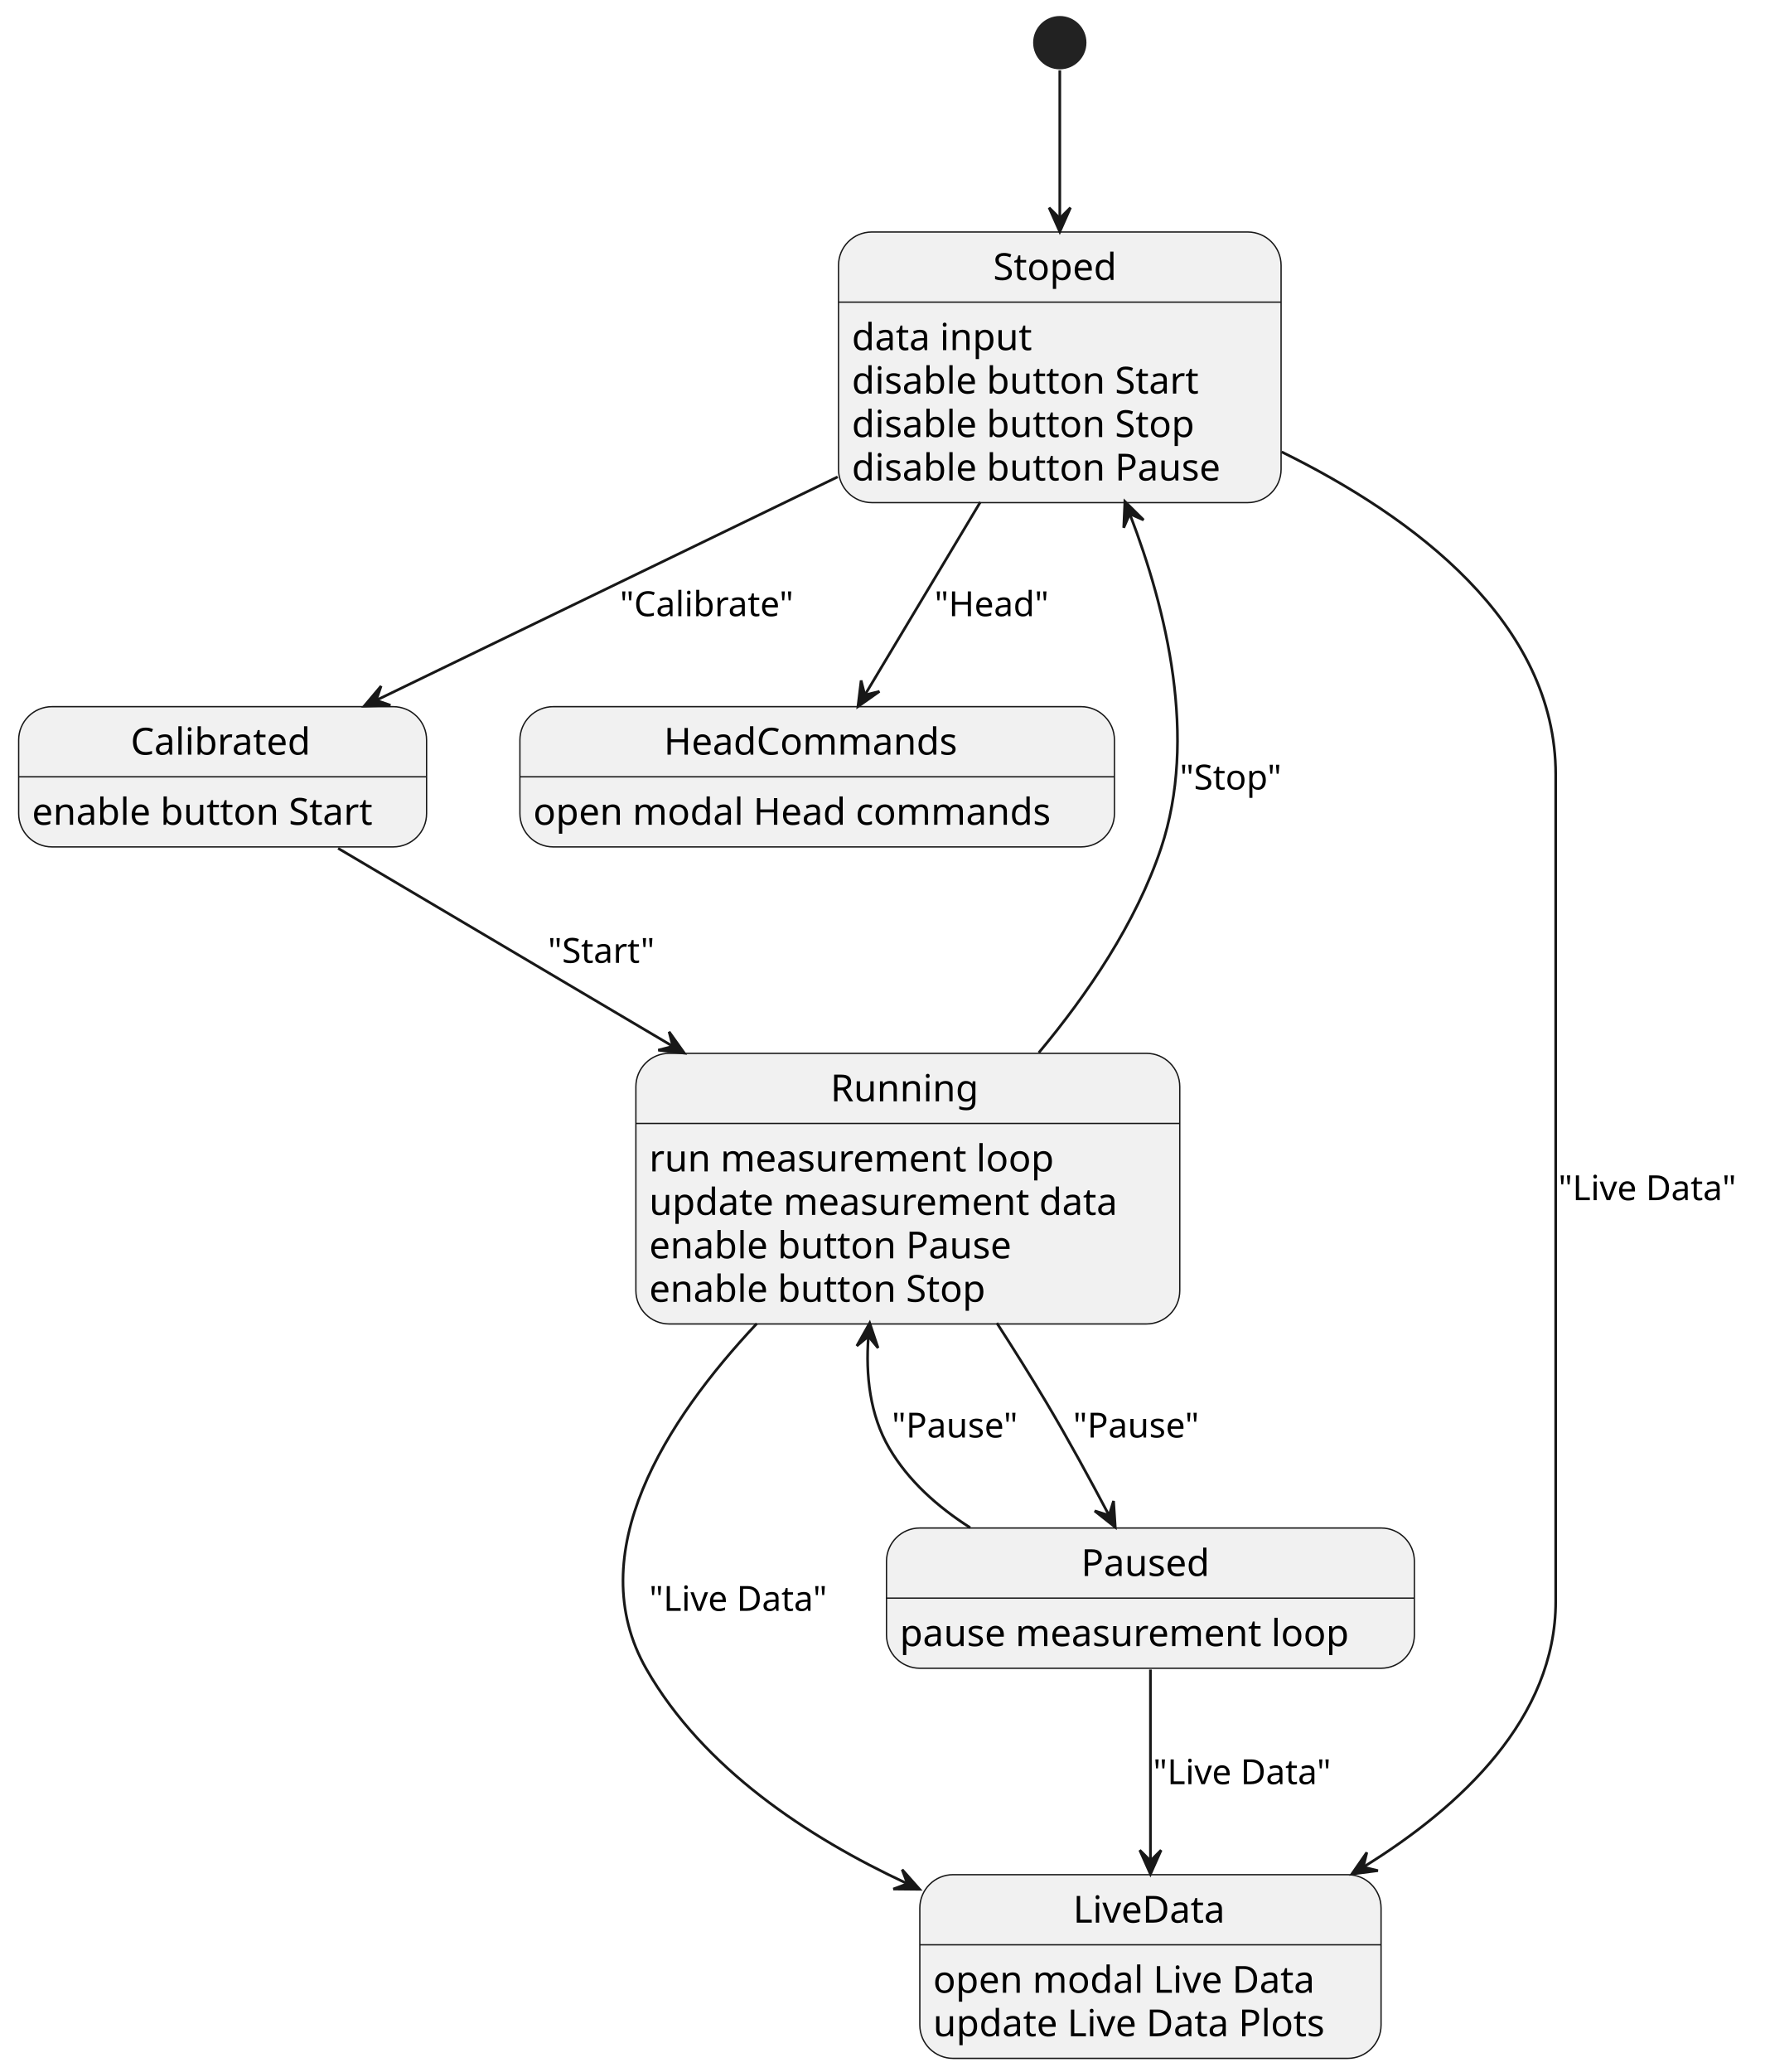
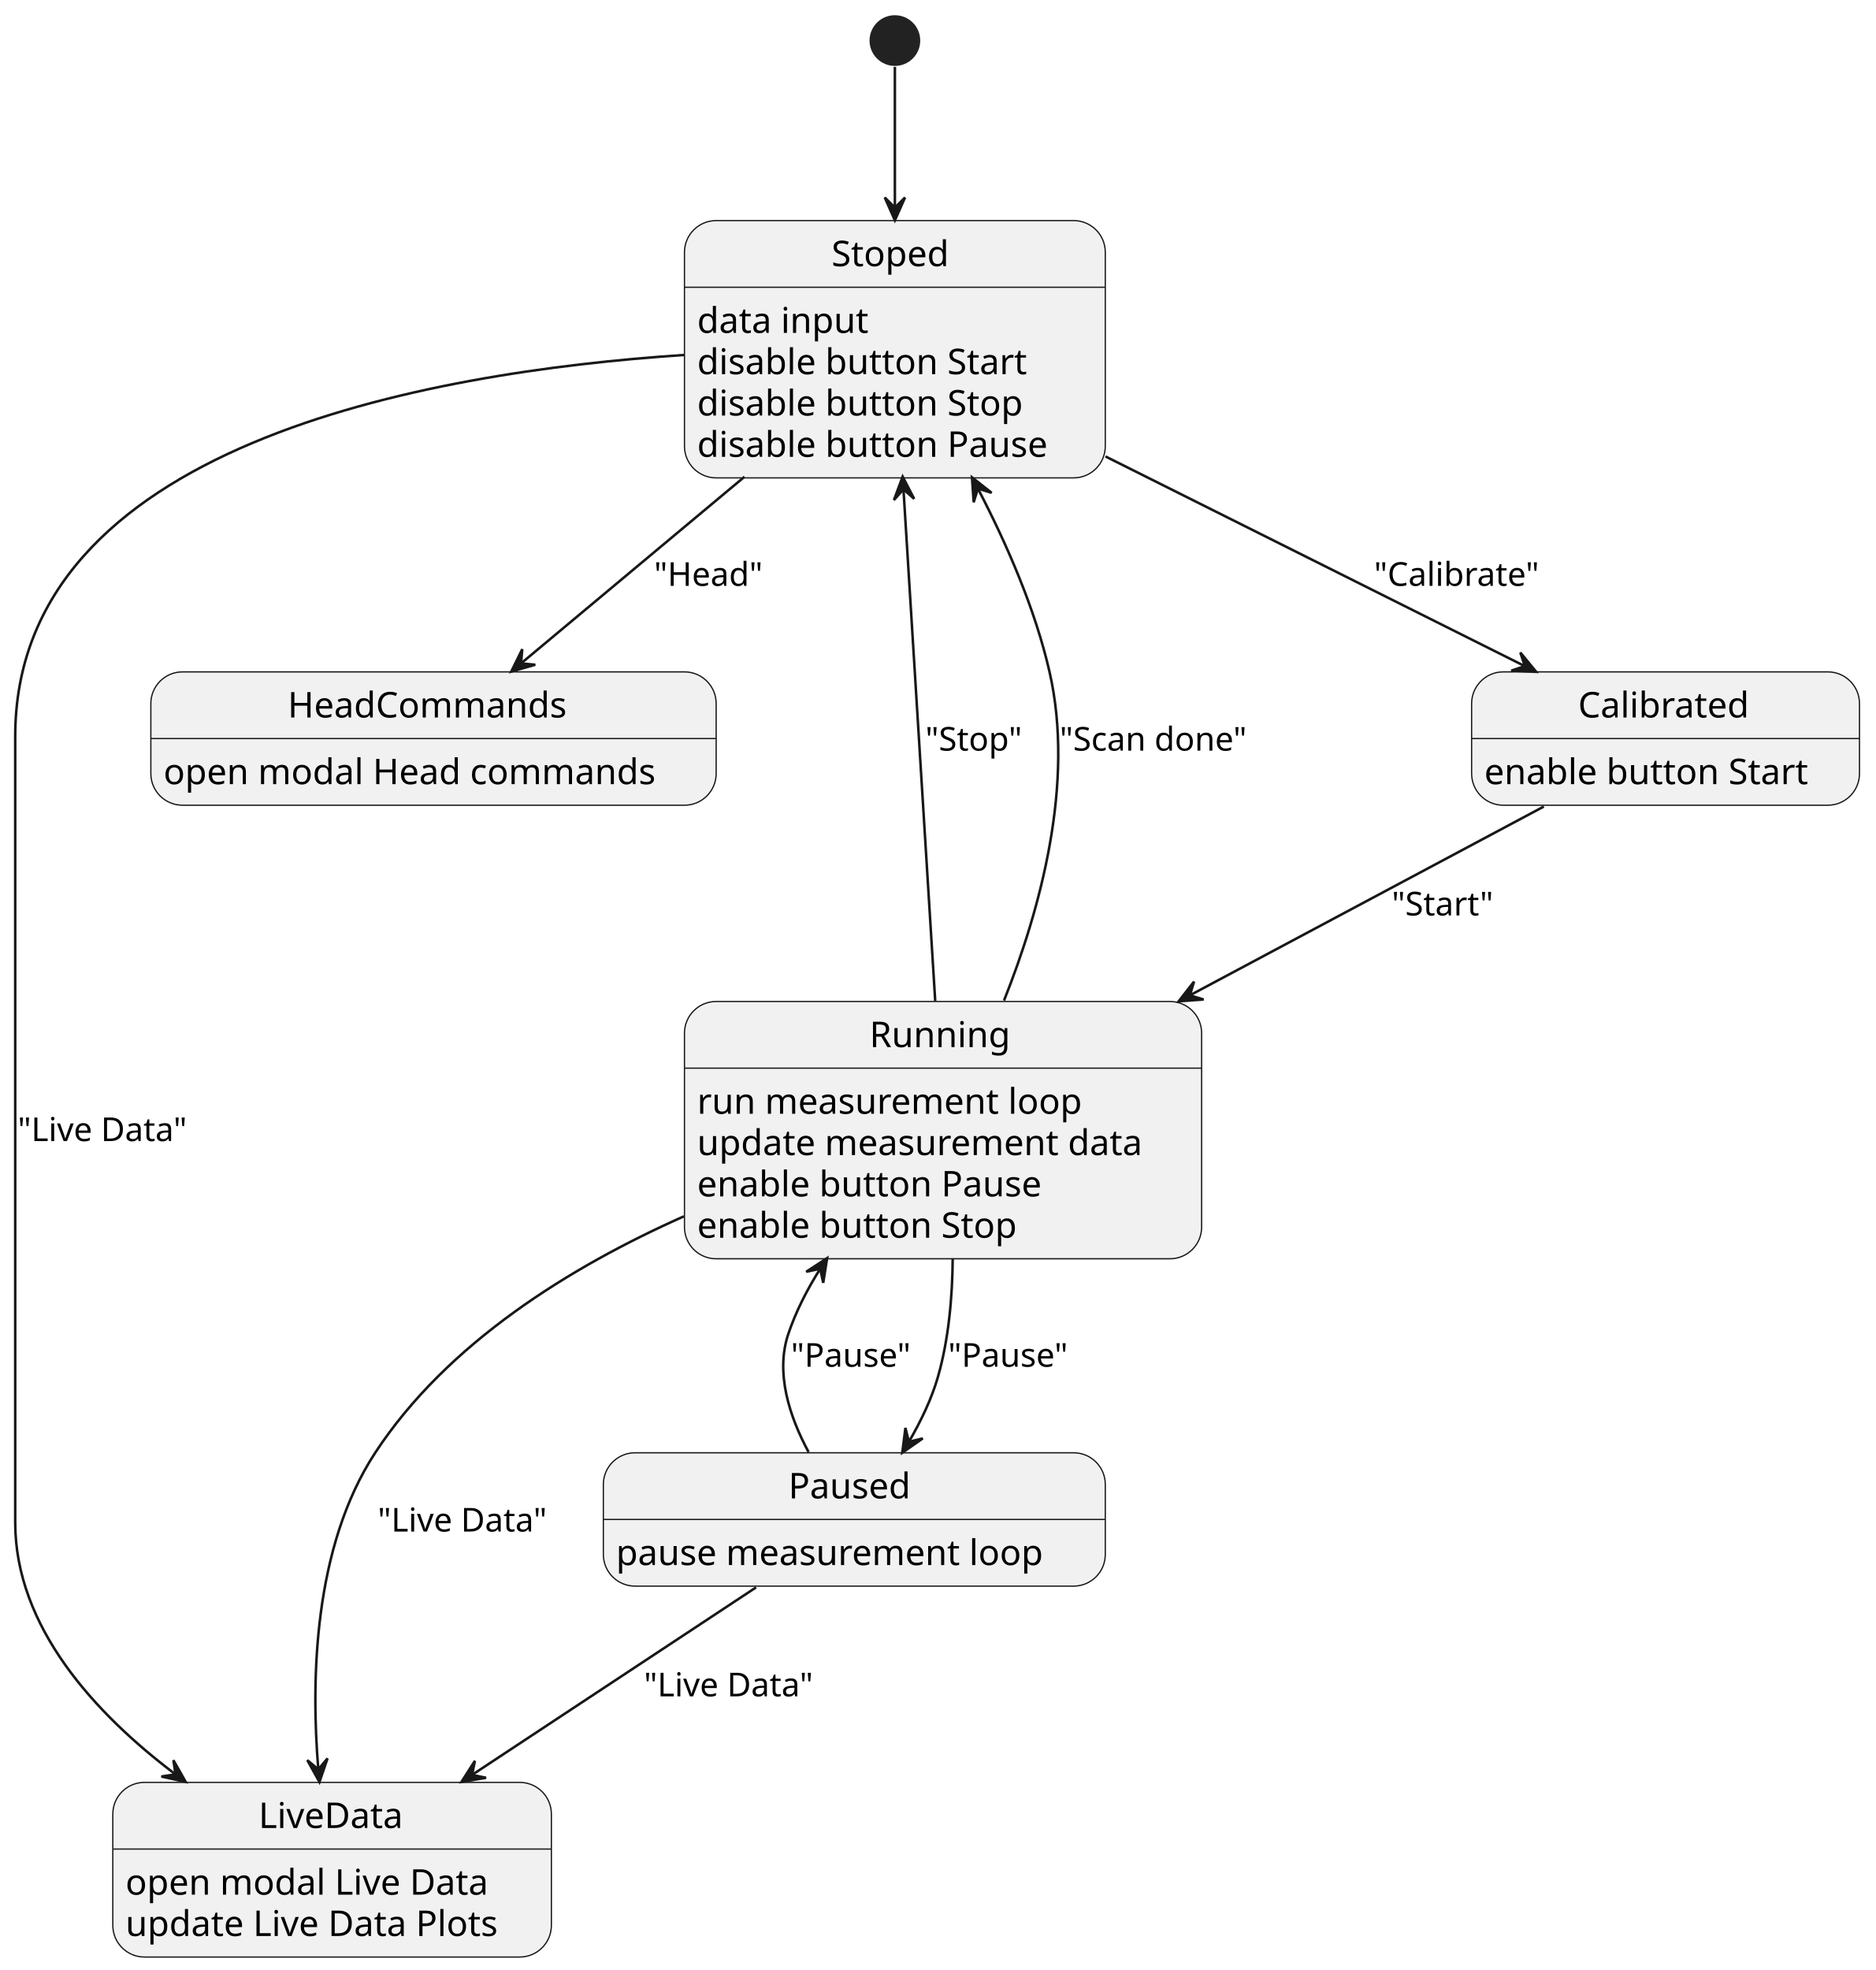
- <svg xmlns="http://www.w3.org/2000/svg" contentStyleType="text/css" height="777px" preserveAspectRatio="none" style="width:662px;height:777px;background:#FFFFFF;" version="1.1" viewBox="0 0 662 777" width="662px" zoomAndPan="magnify">
+ <svg xmlns="http://www.w3.org/2000/svg" contentStyleType="text/css" height="777px" preserveAspectRatio="none" style="width:740px;height:777px;background:#FFFFFF;" version="1.1" viewBox="0 0 740 777" width="740px" zoomAndPan="magnify">
  <defs />
  <g>
-     <ellipse cx="397.5" cy="16" fill="#222222" rx="10" ry="10" style="stroke:none;stroke-width:1.0;" />
+     <ellipse cx="353" cy="16" fill="#222222" rx="10" ry="10" style="stroke:none;stroke-width:1.0;" />
    <g id="Stoped">
-       <rect fill="#F1F1F1" height="101.484" rx="12.5" ry="12.5" style="stroke:#181818;stroke-width:0.5;" width="166" x="314.5" y="87" />
-       <line style="stroke:#181818;stroke-width:0.5;" x1="314.5" x2="480.5" y1="113.297" y2="113.297" />
-       <text fill="#000000" font-family="sans-serif" font-size="14" lengthAdjust="spacing" textLength="50" x="372.5" y="104.995">Stoped</text>
-       <text fill="#000000" font-family="sans-serif" font-size="14" lengthAdjust="spacing" textLength="69" x="319.5" y="131.292">data input</text>
-       <text fill="#000000" font-family="sans-serif" font-size="14" lengthAdjust="spacing" textLength="135" x="319.5" y="147.589">disable button Start</text>
-       <text fill="#000000" font-family="sans-serif" font-size="14" lengthAdjust="spacing" textLength="135" x="319.5" y="163.886">disable button Stop</text>
-       <text fill="#000000" font-family="sans-serif" font-size="14" lengthAdjust="spacing" textLength="146" x="319.5" y="180.183">disable button Pause</text>
+       <rect fill="#F1F1F1" height="101.484" rx="12.5" ry="12.5" style="stroke:#181818;stroke-width:0.5;" width="166" x="270" y="87" />
+       <line style="stroke:#181818;stroke-width:0.5;" x1="270" x2="436" y1="113.297" y2="113.297" />
+       <text fill="#000000" font-family="sans-serif" font-size="14" lengthAdjust="spacing" textLength="50" x="328" y="104.995">Stoped</text>
+       <text fill="#000000" font-family="sans-serif" font-size="14" lengthAdjust="spacing" textLength="69" x="275" y="131.292">data input</text>
+       <text fill="#000000" font-family="sans-serif" font-size="14" lengthAdjust="spacing" textLength="135" x="275" y="147.589">disable button Start</text>
+       <text fill="#000000" font-family="sans-serif" font-size="14" lengthAdjust="spacing" textLength="135" x="275" y="163.886">disable button Stop</text>
+       <text fill="#000000" font-family="sans-serif" font-size="14" lengthAdjust="spacing" textLength="146" x="275" y="180.183">disable button Pause</text>
    </g>
    <g id="Calibrated">
-       <rect fill="#F1F1F1" height="52.594" rx="12.5" ry="12.5" style="stroke:#181818;stroke-width:0.5;" width="153" x="7" y="265" />
-       <line style="stroke:#181818;stroke-width:0.5;" x1="7" x2="160" y1="291.297" y2="291.297" />
-       <text fill="#000000" font-family="sans-serif" font-size="14" lengthAdjust="spacing" textLength="69" x="49" y="282.995">Calibrated</text>
-       <text fill="#000000" font-family="sans-serif" font-size="14" lengthAdjust="spacing" textLength="133" x="12" y="309.292">enable button Start</text>
+       <rect fill="#F1F1F1" height="52.594" rx="12.5" ry="12.5" style="stroke:#181818;stroke-width:0.5;" width="153" x="580.5" y="265" />
+       <line style="stroke:#181818;stroke-width:0.5;" x1="580.5" x2="733.5" y1="291.297" y2="291.297" />
+       <text fill="#000000" font-family="sans-serif" font-size="14" lengthAdjust="spacing" textLength="69" x="622.5" y="282.995">Calibrated</text>
+       <text fill="#000000" font-family="sans-serif" font-size="14" lengthAdjust="spacing" textLength="133" x="585.5" y="309.292">enable button Start</text>
    </g>
    <g id="HeadCommands">
-       <rect fill="#F1F1F1" height="52.594" rx="12.5" ry="12.5" style="stroke:#181818;stroke-width:0.5;" width="223" x="195" y="265" />
-       <line style="stroke:#181818;stroke-width:0.5;" x1="195" x2="418" y1="291.297" y2="291.297" />
-       <text fill="#000000" font-family="sans-serif" font-size="14" lengthAdjust="spacing" textLength="115" x="249" y="282.995">HeadCommands</text>
-       <text fill="#000000" font-family="sans-serif" font-size="14" lengthAdjust="spacing" textLength="203" x="200" y="309.292">open modal Head commands</text>
+       <rect fill="#F1F1F1" height="52.594" rx="12.5" ry="12.5" style="stroke:#181818;stroke-width:0.5;" width="223" x="59.5" y="265" />
+       <line style="stroke:#181818;stroke-width:0.5;" x1="59.5" x2="282.5" y1="291.297" y2="291.297" />
+       <text fill="#000000" font-family="sans-serif" font-size="14" lengthAdjust="spacing" textLength="115" x="113.5" y="282.995">HeadCommands</text>
+       <text fill="#000000" font-family="sans-serif" font-size="14" lengthAdjust="spacing" textLength="203" x="64.5" y="309.292">open modal Head commands</text>
    </g>
    <g id="Running">
-       <rect fill="#F1F1F1" height="101.484" rx="12.5" ry="12.5" style="stroke:#181818;stroke-width:0.5;" width="204" x="238.5" y="395" />
-       <line style="stroke:#181818;stroke-width:0.5;" x1="238.5" x2="442.5" y1="421.297" y2="421.297" />
-       <text fill="#000000" font-family="sans-serif" font-size="14" lengthAdjust="spacing" textLength="58" x="311.5" y="412.995">Running</text>
-       <text fill="#000000" font-family="sans-serif" font-size="14" lengthAdjust="spacing" textLength="158" x="243.5" y="439.292">run measurement loop</text>
-       <text fill="#000000" font-family="sans-serif" font-size="14" lengthAdjust="spacing" textLength="184" x="243.5" y="455.589">update measurement data</text>
-       <text fill="#000000" font-family="sans-serif" font-size="14" lengthAdjust="spacing" textLength="144" x="243.5" y="471.886">enable button Pause</text>
-       <text fill="#000000" font-family="sans-serif" font-size="14" lengthAdjust="spacing" textLength="133" x="243.5" y="488.183">enable button Stop</text>
+       <rect fill="#F1F1F1" height="101.484" rx="12.5" ry="12.5" style="stroke:#181818;stroke-width:0.5;" width="204" x="270" y="395" />
+       <line style="stroke:#181818;stroke-width:0.5;" x1="270" x2="474" y1="421.297" y2="421.297" />
+       <text fill="#000000" font-family="sans-serif" font-size="14" lengthAdjust="spacing" textLength="58" x="343" y="412.995">Running</text>
+       <text fill="#000000" font-family="sans-serif" font-size="14" lengthAdjust="spacing" textLength="158" x="275" y="439.292">run measurement loop</text>
+       <text fill="#000000" font-family="sans-serif" font-size="14" lengthAdjust="spacing" textLength="184" x="275" y="455.589">update measurement data</text>
+       <text fill="#000000" font-family="sans-serif" font-size="14" lengthAdjust="spacing" textLength="144" x="275" y="471.886">enable button Pause</text>
+       <text fill="#000000" font-family="sans-serif" font-size="14" lengthAdjust="spacing" textLength="133" x="275" y="488.183">enable button Stop</text>
    </g>
    <g id="Paused">
-       <rect fill="#F1F1F1" height="52.594" rx="12.5" ry="12.5" style="stroke:#181818;stroke-width:0.5;" width="198" x="332.5" y="573" />
-       <line style="stroke:#181818;stroke-width:0.5;" x1="332.5" x2="530.5" y1="599.297" y2="599.297" />
-       <text fill="#000000" font-family="sans-serif" font-size="14" lengthAdjust="spacing" textLength="52" x="405.5" y="590.995">Paused</text>
-       <text fill="#000000" font-family="sans-serif" font-size="14" lengthAdjust="spacing" textLength="178" x="337.5" y="617.292">pause measurement loop</text>
+       <rect fill="#F1F1F1" height="52.594" rx="12.5" ry="12.5" style="stroke:#181818;stroke-width:0.5;" width="198" x="238" y="573" />
+       <line style="stroke:#181818;stroke-width:0.5;" x1="238" x2="436" y1="599.297" y2="599.297" />
+       <text fill="#000000" font-family="sans-serif" font-size="14" lengthAdjust="spacing" textLength="52" x="311" y="590.995">Paused</text>
+       <text fill="#000000" font-family="sans-serif" font-size="14" lengthAdjust="spacing" textLength="178" x="243" y="617.292">pause measurement loop</text>
    </g>
    <g id="LiveData">
-       <rect fill="#F1F1F1" height="68.891" rx="12.5" ry="12.5" style="stroke:#181818;stroke-width:0.5;" width="173" x="345" y="703" />
-       <line style="stroke:#181818;stroke-width:0.5;" x1="345" x2="518" y1="729.297" y2="729.297" />
-       <text fill="#000000" font-family="sans-serif" font-size="14" lengthAdjust="spacing" textLength="58" x="402.5" y="720.995">LiveData</text>
-       <text fill="#000000" font-family="sans-serif" font-size="14" lengthAdjust="spacing" textLength="148" x="350" y="747.292">open modal Live Data</text>
-       <text fill="#000000" font-family="sans-serif" font-size="14" lengthAdjust="spacing" textLength="153" x="350" y="763.589">update Live Data Plots</text>
+       <rect fill="#F1F1F1" height="68.891" rx="12.5" ry="12.5" style="stroke:#181818;stroke-width:0.5;" width="173" x="44.5" y="703" />
+       <line style="stroke:#181818;stroke-width:0.5;" x1="44.5" x2="217.5" y1="729.297" y2="729.297" />
+       <text fill="#000000" font-family="sans-serif" font-size="14" lengthAdjust="spacing" textLength="58" x="102" y="720.995">LiveData</text>
+       <text fill="#000000" font-family="sans-serif" font-size="14" lengthAdjust="spacing" textLength="148" x="49.5" y="747.292">open modal Live Data</text>
+       <text fill="#000000" font-family="sans-serif" font-size="14" lengthAdjust="spacing" textLength="153" x="49.5" y="763.589">update Live Data Plots</text>
    </g>
    <g id="link_*start_Stoped">
-       <path d="M397.5,26.38 C397.5,38.5 397.5,60.58 397.5,81.81 " fill="none" id="*start-to-Stoped" style="stroke:#181818;stroke-width:1.0;" />
-       <polygon fill="#181818" points="397.5,86.89,401.5,77.89,397.5,81.89,393.5,77.89,397.5,86.89" style="stroke:#181818;stroke-width:1.0;" />
+       <path d="M353,26.38 C353,38.5 353,60.58 353,81.81 " fill="none" id="*start-to-Stoped" style="stroke:#181818;stroke-width:1.0;" />
+       <polygon fill="#181818" points="353,86.89,357,77.89,353,81.89,349,77.89,353,86.89" style="stroke:#181818;stroke-width:1.0;" />
    </g>
    <g id="link_Stoped_Calibrated">
-       <path d="M314.18,178.83 C259.62,205.25 189.7,239.09 141.21,262.56 " fill="none" id="Stoped-to-Calibrated" style="stroke:#181818;stroke-width:1.0;" />
-       <polygon fill="#181818" points="136.59,264.8,146.433,264.466,141.088,262.615,142.938,257.27,136.59,264.8" style="stroke:#181818;stroke-width:1.0;" />
-       <text fill="#000000" font-family="sans-serif" font-size="13" lengthAdjust="spacing" textLength="67" x="232.5" y="231.067">"Calibrate"</text>
+       <path d="M436.07,180.03 C488.59,206.29 555.03,239.52 601.28,262.64 " fill="none" id="Stoped-to-Calibrated" style="stroke:#181818;stroke-width:1.0;" />
+       <polygon fill="#181818" points="605.97,264.98,599.719,257.369,601.501,262.738,596.132,264.52,605.97,264.98" style="stroke:#181818;stroke-width:1.0;" />
+       <text fill="#000000" font-family="sans-serif" font-size="13" lengthAdjust="spacing" textLength="67" x="542" y="231.067">"Calibrate"</text>
    </g>
    <g id="link_Stoped_HeadCommands">
-       <path d="M367.7,188.27 C353.44,212.1 336.83,239.84 324.51,260.41 " fill="none" id="Stoped-to-HeadCommands" style="stroke:#181818;stroke-width:1.0;" />
-       <polygon fill="#181818" points="321.8,264.95,329.852,259.279,324.366,260.659,322.986,255.173,321.8,264.95" style="stroke:#181818;stroke-width:1.0;" />
-       <text fill="#000000" font-family="sans-serif" font-size="13" lengthAdjust="spacing" textLength="44" x="350.5" y="231.067">"Head"</text>
+       <path d="M293.66,188.06 C264.51,212.4 230.42,240.88 205.58,261.62 " fill="none" id="Stoped-to-HeadCommands" style="stroke:#181818;stroke-width:1.0;" />
+       <polygon fill="#181818" points="201.68,264.88,211.15,262.174,205.515,261.672,206.017,256.038,201.68,264.88" style="stroke:#181818;stroke-width:1.0;" />
+       <text fill="#000000" font-family="sans-serif" font-size="13" lengthAdjust="spacing" textLength="44" x="258" y="231.067">"Head"</text>
    </g>
    <g id="link_Calibrated_Running">
-       <path d="M126.81,318.11 C161.04,338.36 209.95,367.28 252.34,392.36 " fill="none" id="Calibrated-to-Running" style="stroke:#181818;stroke-width:1.0;" />
-       <polygon fill="#181818" points="256.68,394.93,250.958,386.914,252.373,392.391,246.895,393.806,256.68,394.93" style="stroke:#181818;stroke-width:1.0;" />
-       <text fill="#000000" font-family="sans-serif" font-size="13" lengthAdjust="spacing" textLength="42" x="205.5" y="361.067">"Start"</text>
+       <path d="M608.98,318.11 C570.94,338.4 516.56,367.4 469.48,392.51 " fill="none" id="Calibrated-to-Running" style="stroke:#181818;stroke-width:1.0;" />
+       <polygon fill="#181818" points="464.95,394.93,474.773,394.219,469.361,392.575,471.005,387.162,464.95,394.93" style="stroke:#181818;stroke-width:1.0;" />
+       <text fill="#000000" font-family="sans-serif" font-size="13" lengthAdjust="spacing" textLength="42" x="549" y="361.067">"Start"</text>
    </g>
    <g id="link_Running_Paused">
-       <path d="M373.89,496.13 C380.23,505.93 386.68,516.22 392.5,526 C400.57,539.57 408.93,554.92 415.84,568 " fill="none" id="Running-to-Paused" style="stroke:#181818;stroke-width:1.0;" />
-       <polygon fill="#181818" points="418.31,572.7,417.662,562.872,415.983,568.274,410.581,566.596,418.31,572.7" style="stroke:#181818;stroke-width:1.0;" />
-       <text fill="#000000" font-family="sans-serif" font-size="13" lengthAdjust="spacing" textLength="49" x="402.5" y="539.067">"Pause"</text>
+       <path d="M375.81,496.32 C375.69,511.55 374.24,528.18 370,543 C367.48,551.82 363.19,560.67 358.54,568.64 " fill="none" id="Running-to-Paused" style="stroke:#181818;stroke-width:1.0;" />
+       <polygon fill="#181818" points="355.92,572.96,364.003,567.332,358.509,568.683,357.159,563.189,355.92,572.96" style="stroke:#181818;stroke-width:1.0;" />
+       <text fill="#000000" font-family="sans-serif" font-size="13" lengthAdjust="spacing" textLength="49" x="374" y="539.067">"Pause"</text>
    </g>
    <g id="link_Paused_Running">
-       <path d="M363.88,572.87 C351.75,565.14 340.69,555.33 333.5,543 C326.27,530.59 324.65,515.71 325.7,501.39 " fill="none" id="Paused-to-Running" style="stroke:#181818;stroke-width:1.0;" />
-       <polygon fill="#181818" points="326.2,496.14,321.368,504.722,325.728,501.118,329.332,505.477,326.2,496.14" style="stroke:#181818;stroke-width:1.0;" />
-       <text fill="#000000" font-family="sans-serif" font-size="13" lengthAdjust="spacing" textLength="49" x="334.5" y="539.067">"Pause"</text>
+       <path d="M318.96,572.74 C311.51,558.92 305.71,541.57 311,526 C313.97,517.24 318.34,508.7 323.4,500.65 " fill="none" id="Paused-to-Running" style="stroke:#181818;stroke-width:1.0;" />
+       <polygon fill="#181818" points="326.27,496.23,318.017,501.605,323.55,500.425,324.729,505.958,326.27,496.23" style="stroke:#181818;stroke-width:1.0;" />
+       <text fill="#000000" font-family="sans-serif" font-size="13" lengthAdjust="spacing" textLength="49" x="312" y="539.067">"Pause"</text>
    </g>
    <g id="link_Running_Stoped">
-       <path d="M389.63,394.76 C407.74,373.05 426.11,346.14 435.5,318 C449.2,276.94 437.65,228.89 423.79,192.84 " fill="none" id="Running-to-Stoped" style="stroke:#181818;stroke-width:1.0;" />
-       <polygon fill="#181818" points="421.91,188.06,421.476,197.899,423.737,192.714,428.923,194.976,421.91,188.06" style="stroke:#181818;stroke-width:1.0;" />
-       <text fill="#000000" font-family="sans-serif" font-size="13" lengthAdjust="spacing" textLength="40" x="442.5" y="296.067">"Stop"</text>
+       <path d="M368.91,394.81 C365.48,339.49 359.94,250.34 356.39,193.1 " fill="none" id="Running-to-Stoped" style="stroke:#181818;stroke-width:1.0;" />
+       <polygon fill="#181818" points="356.07,188,352.618,197.224,356.37,192.991,360.603,196.744,356.07,188" style="stroke:#181818;stroke-width:1.0;" />
+       <text fill="#000000" font-family="sans-serif" font-size="13" lengthAdjust="spacing" textLength="40" x="365" y="296.067">"Stop"</text>
+     </g>
+     <g id="link_Running_Stoped">
+       <path d="M396.05,394.62 C410.39,358.62 424.02,308.84 414,265 C408.32,240.15 397.1,214.49 385.82,192.84 " fill="none" id="Running-to-Stoped-1" style="stroke:#181818;stroke-width:1.0;" />
+       <polygon fill="#181818" points="383.41,188.28,384.083,198.106,385.748,192.7,391.154,194.365,383.41,188.28" style="stroke:#181818;stroke-width:1.0;" />
+       <text fill="#000000" font-family="sans-serif" font-size="13" lengthAdjust="spacing" textLength="78" x="418" y="296.067">"Scan done"</text>
    </g>
    <g id="link_Stoped_LiveData">
-       <path d="M480.71,169.46 C530.23,193.85 583.5,233.37 583.5,290.5 C583.5,290.5 583.5,290.5 583.5,600.5 C583.5,644.22 548.14,677.41 511.52,700.05 " fill="none" id="Stoped-to-LiveData" style="stroke:#181818;stroke-width:1.0;" />
-       <polygon fill="#181818" points="507.05,702.76,516.818,701.497,511.321,700.16,512.658,694.664,507.05,702.76" style="stroke:#181818;stroke-width:1.0;" />
-       <text fill="#000000" font-family="sans-serif" font-size="13" lengthAdjust="spacing" textLength="70" x="584.5" y="450.067">"Live Data"</text>
+       <path d="M269.88,140.01 C167.23,146.8 6,175.73 6,290.5 C6,290.5 6,290.5 6,600.5 C6,641.78 37.6,675.93 69.03,699.69 " fill="none" id="Stoped-to-LiveData" style="stroke:#181818;stroke-width:1.0;" />
+       <polygon fill="#181818" points="73.26,702.82,68.406,694.25,69.241,699.845,63.646,700.681,73.26,702.82" style="stroke:#181818;stroke-width:1.0;" />
+       <text fill="#000000" font-family="sans-serif" font-size="13" lengthAdjust="spacing" textLength="70" x="7" y="450.067">"Live Data"</text>
    </g>
    <g id="link_Running_LiveData">
-       <path d="M283.86,496.34 C249.85,532.53 217.59,582.58 242.5,626 C263.77,663.07 302.82,688.9 339.93,706.2 " fill="none" id="Running-to-LiveData" style="stroke:#181818;stroke-width:1.0;" />
-       <polygon fill="#181818" points="344.91,708.48,338.381,701.107,340.361,706.406,335.062,708.386,344.91,708.48" style="stroke:#181818;stroke-width:1.0;" />
-       <text fill="#000000" font-family="sans-serif" font-size="13" lengthAdjust="spacing" textLength="70" x="243.5" y="604.067">"Live Data"</text>
+       <path d="M269.78,479.74 C225.05,499.63 176.4,529.67 148,573 C123.7,610.08 122.63,662.37 125.55,697.75 " fill="none" id="Running-to-LiveData" style="stroke:#181818;stroke-width:1.0;" />
+       <polygon fill="#181818" points="126.01,702.85,129.196,693.531,125.566,697.87,121.227,694.24,126.01,702.85" style="stroke:#181818;stroke-width:1.0;" />
+       <text fill="#000000" font-family="sans-serif" font-size="13" lengthAdjust="spacing" textLength="70" x="149" y="604.067">"Live Data"</text>
    </g>
    <g id="link_Paused_LiveData">
-       <path d="M431.5,626.08 C431.5,646.25 431.5,674.72 431.5,697.7 " fill="none" id="Paused-to-LiveData" style="stroke:#181818;stroke-width:1.0;" />
-       <polygon fill="#181818" points="431.5,702.81,435.5,693.81,431.5,697.81,427.5,693.81,431.5,702.81" style="stroke:#181818;stroke-width:1.0;" />
-       <text fill="#000000" font-family="sans-serif" font-size="13" lengthAdjust="spacing" textLength="70" x="432.5" y="669.067">"Live Data"</text>
+       <path d="M298.25,626.08 C266.67,646.93 221.67,676.64 186.3,699.99 " fill="none" id="Paused-to-LiveData" style="stroke:#181818;stroke-width:1.0;" />
+       <polygon fill="#181818" points="182.03,702.81,191.744,701.184,186.201,700.053,187.333,694.51,182.03,702.81" style="stroke:#181818;stroke-width:1.0;" />
+       <text fill="#000000" font-family="sans-serif" font-size="13" lengthAdjust="spacing" textLength="70" x="254" y="669.067">"Live Data"</text>
    </g>
  </g>
</svg>
